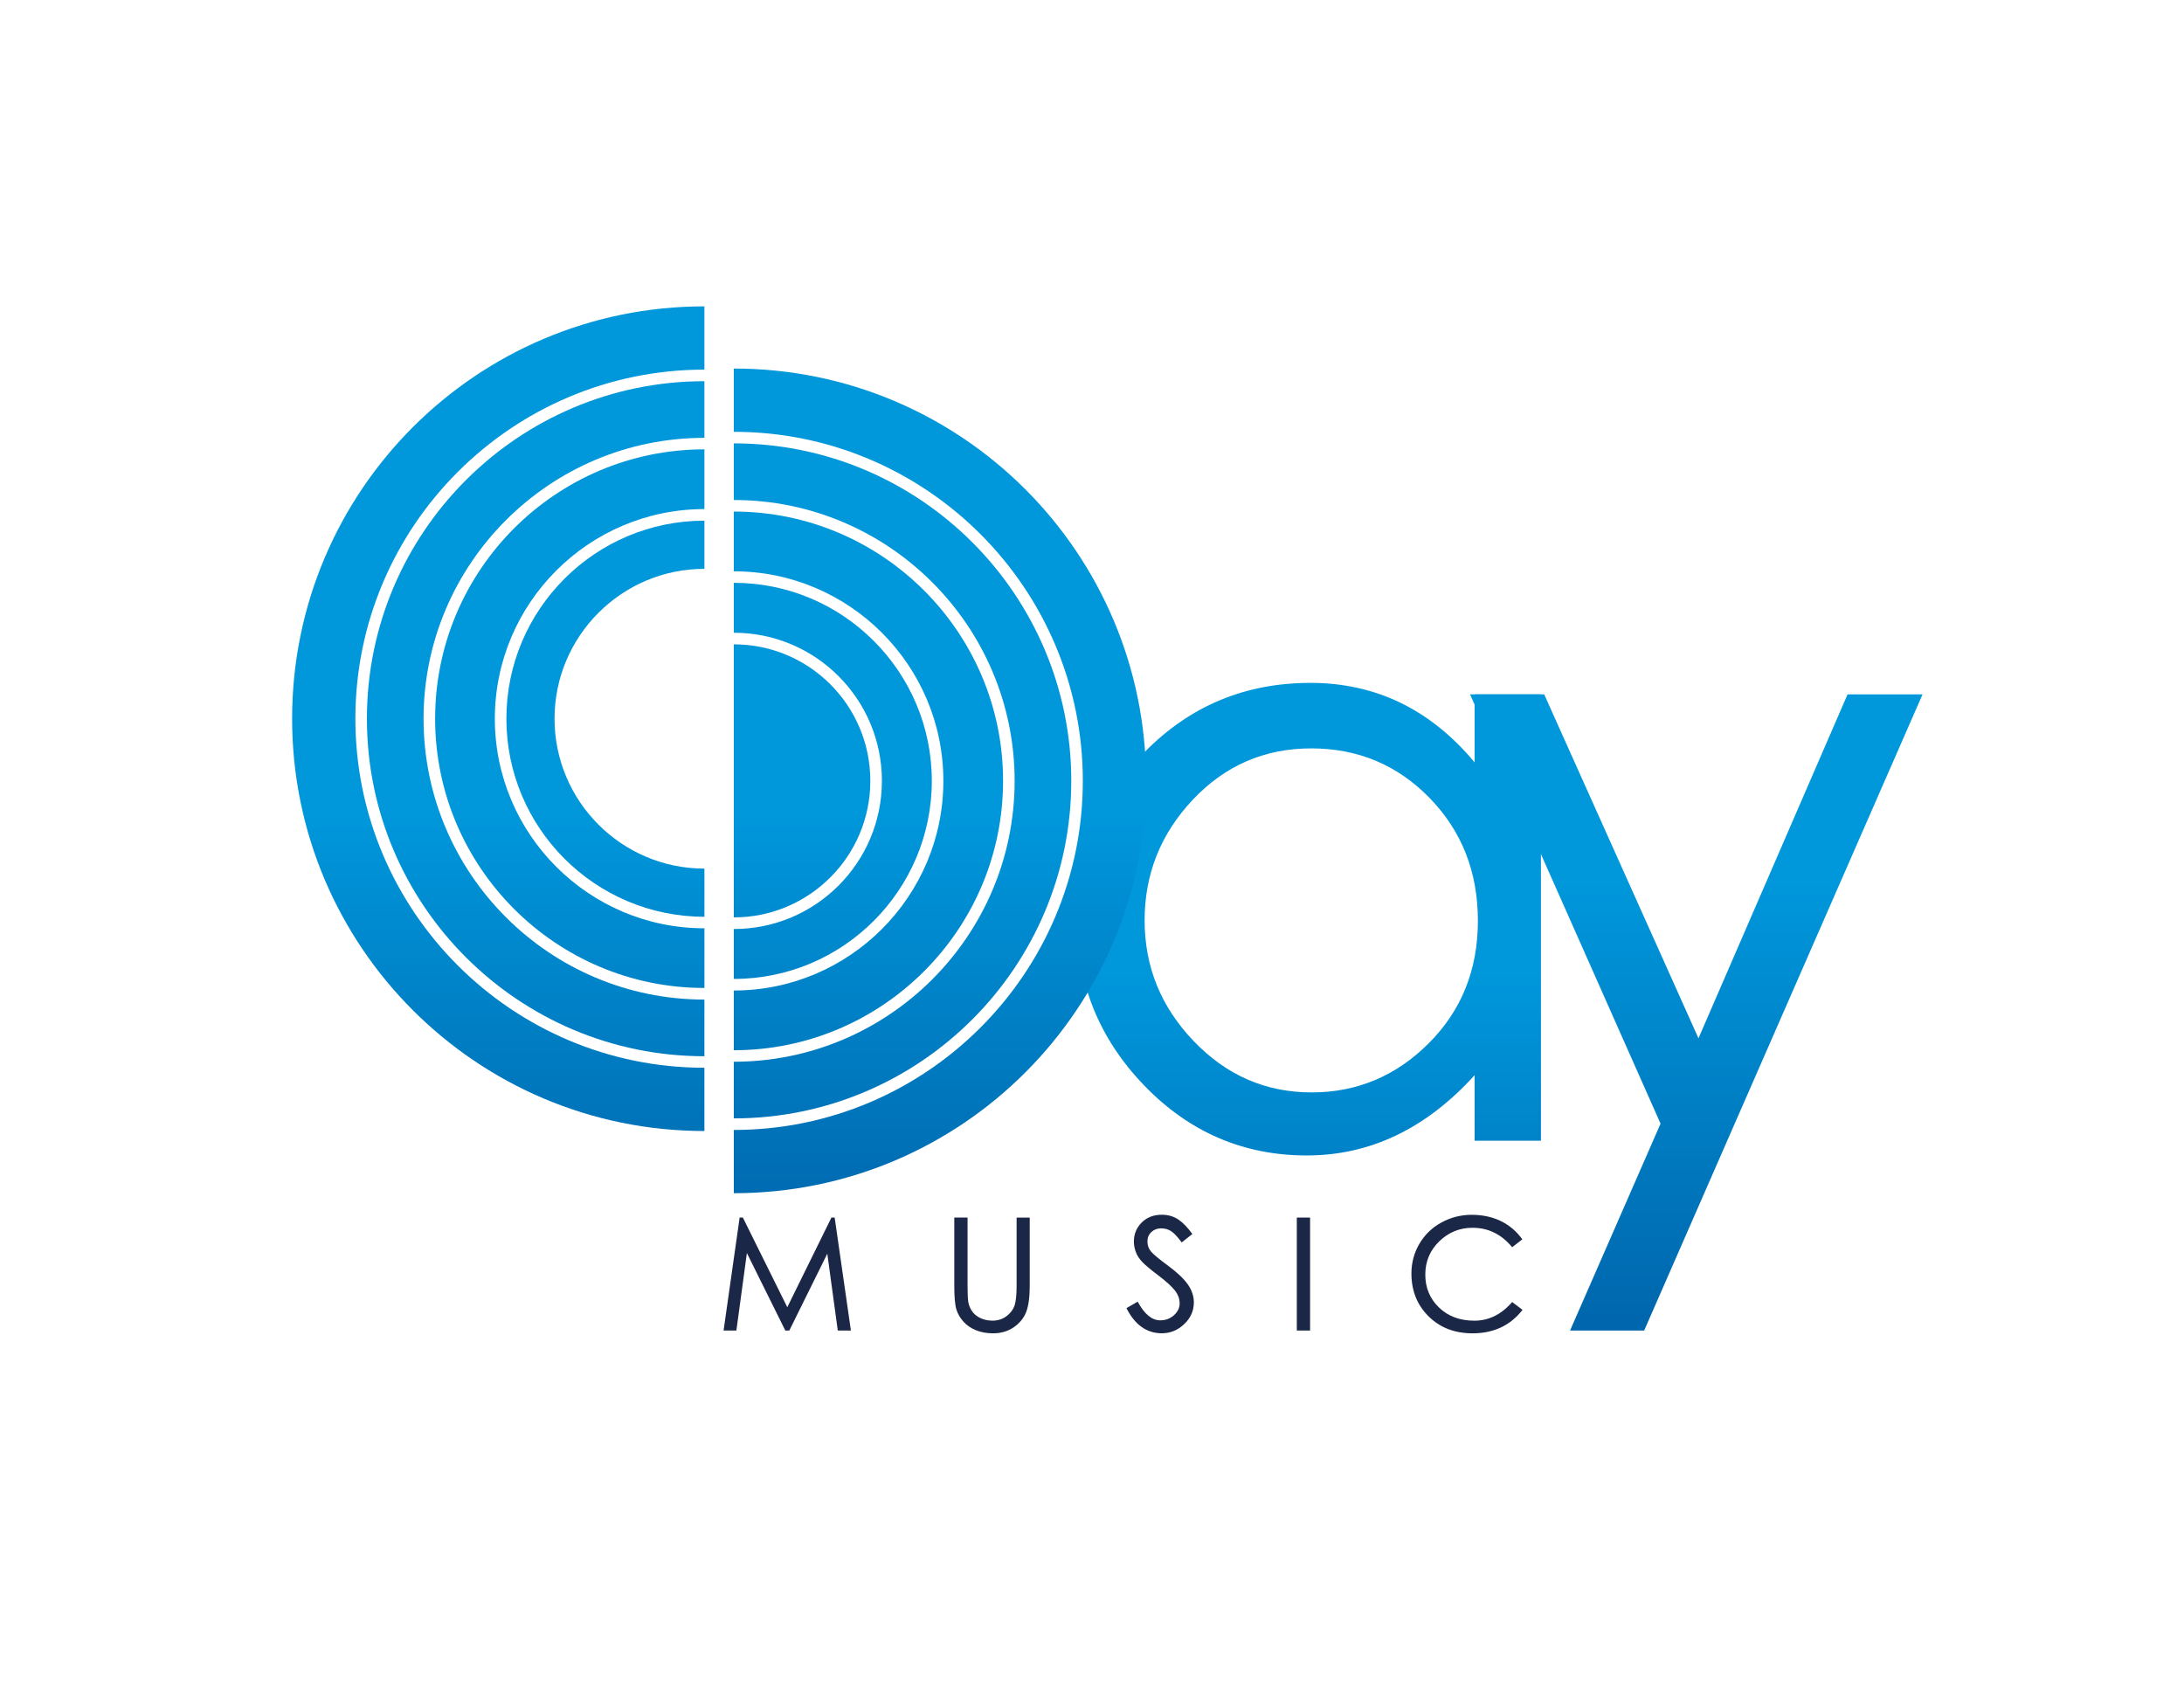
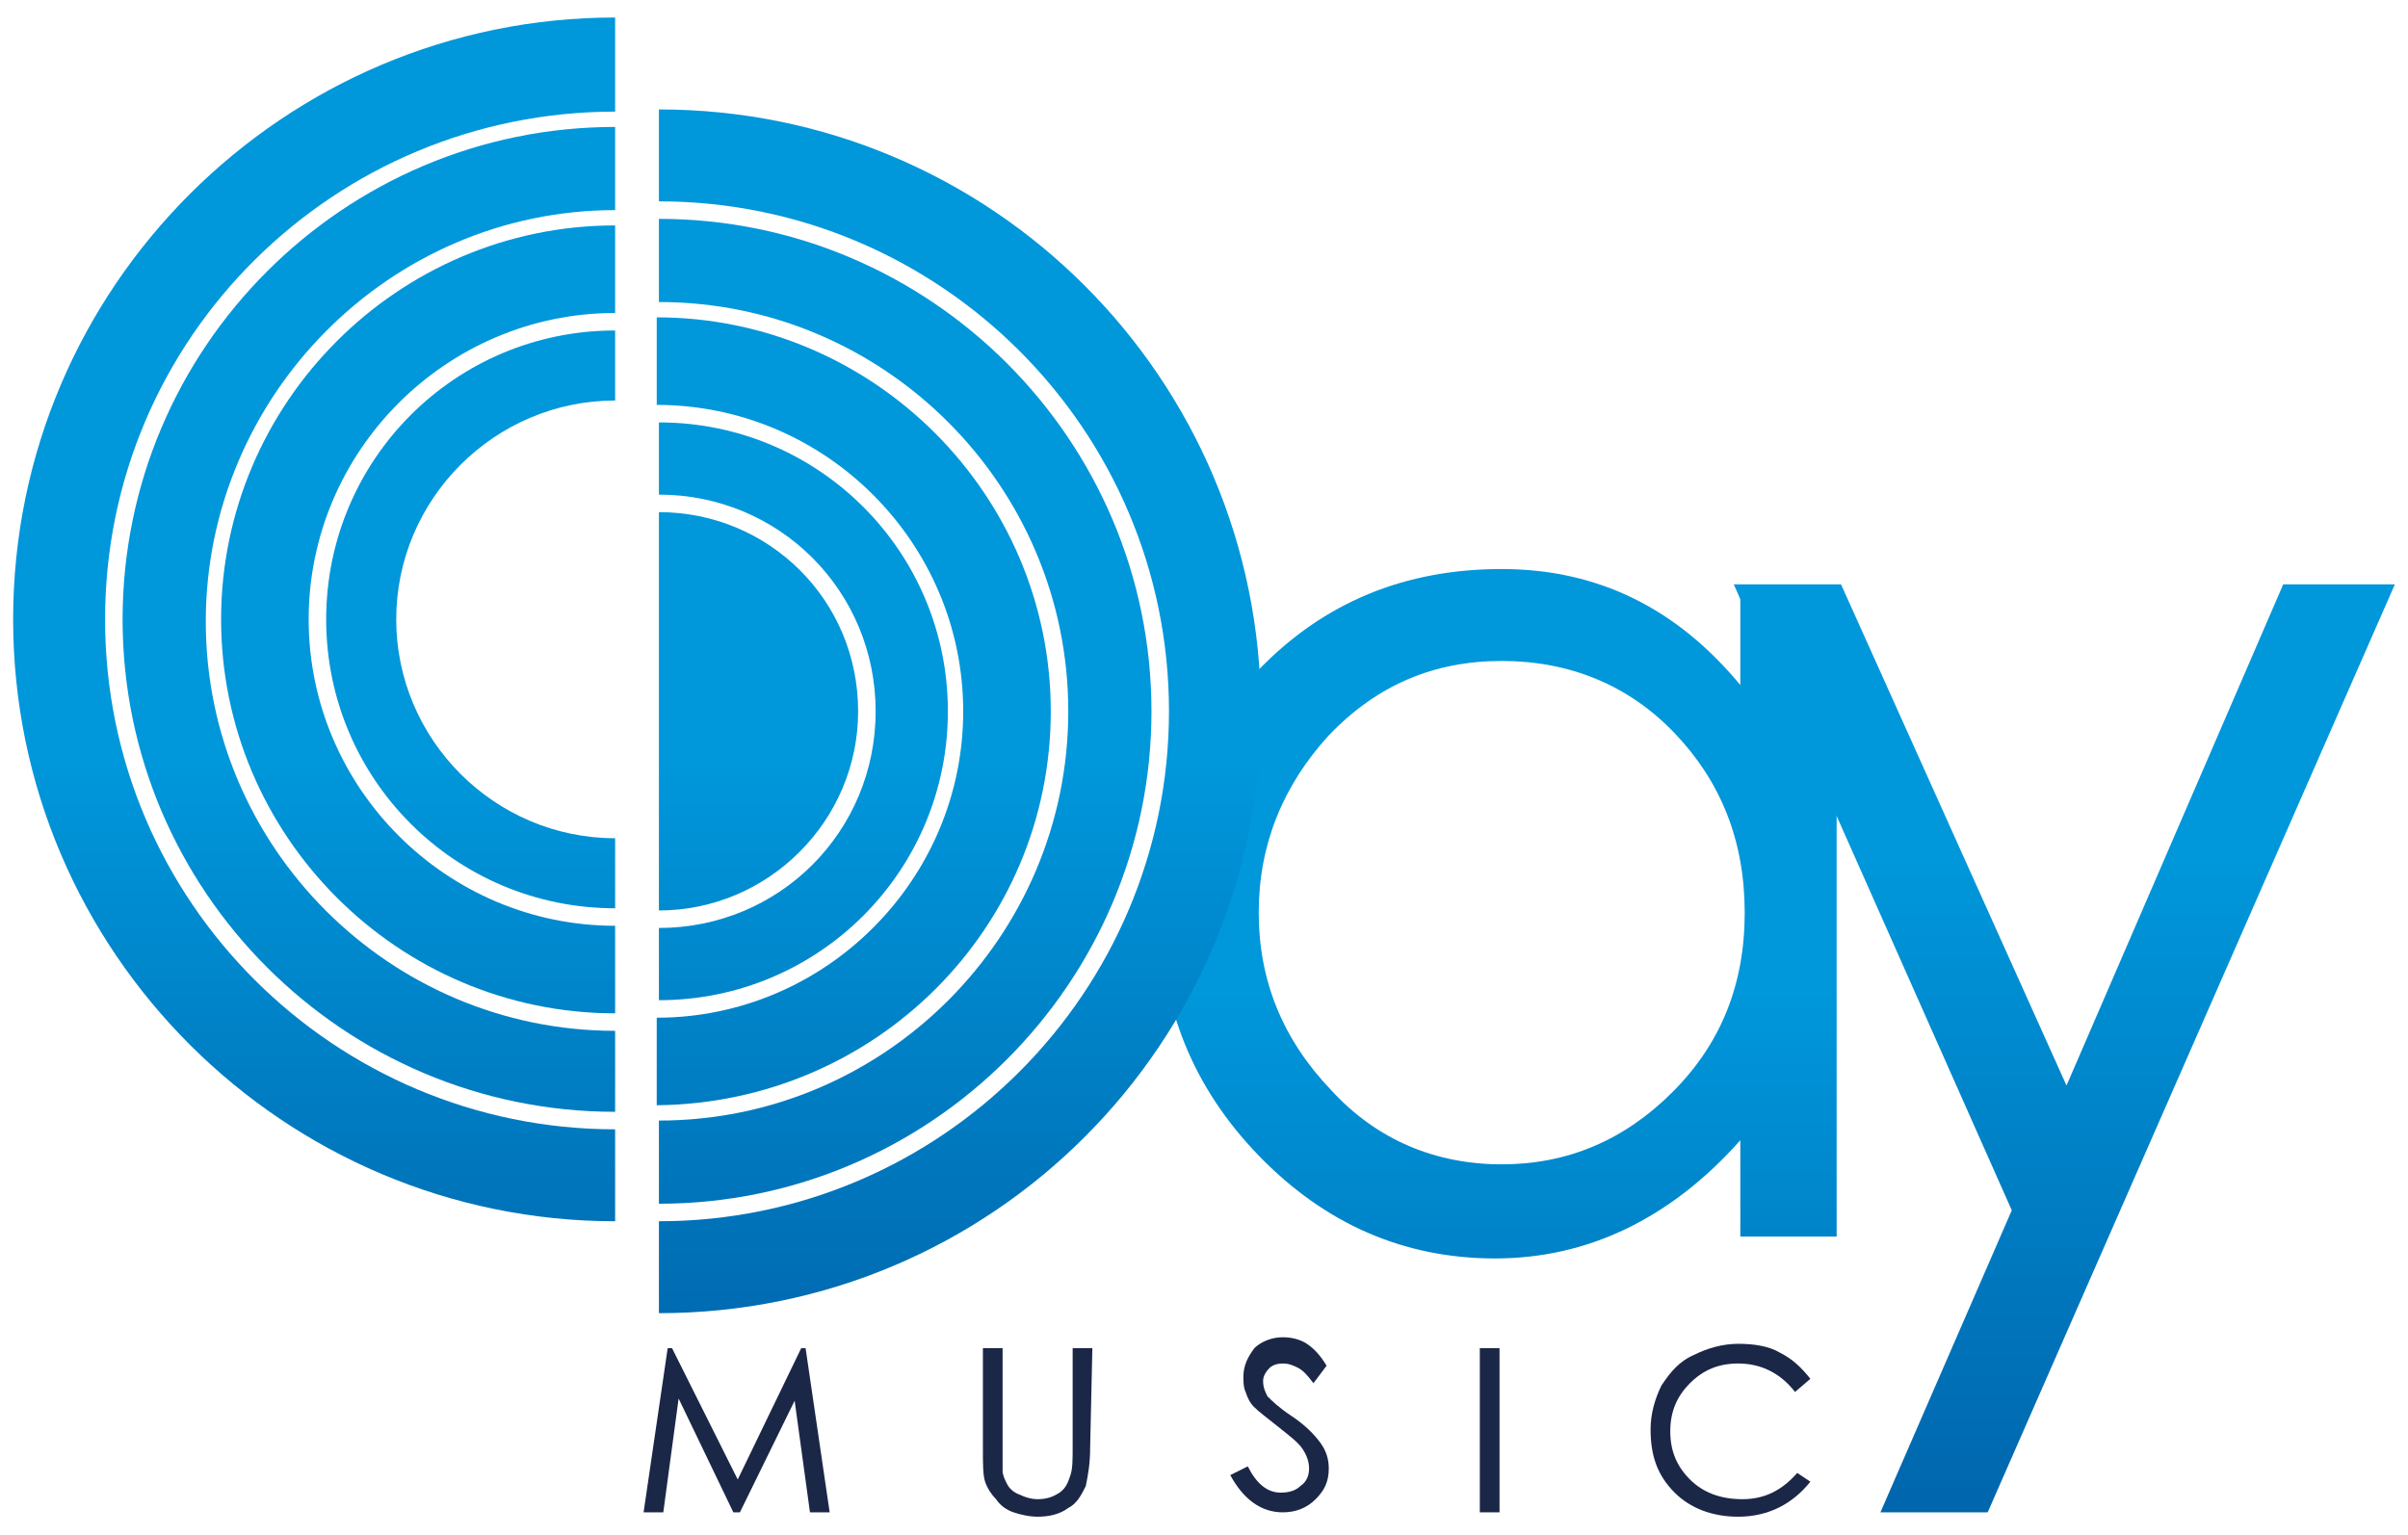
- <svg xmlns="http://www.w3.org/2000/svg" width="110" height="85" viewBox="0 0 110 85" fill="none">
-   <path d="M77.611 57.447H74.271V54.147C71.824 56.843 69.006 58.189 65.815 58.189C62.625 58.189 59.896 57.014 57.628 54.663C55.36 52.311 54.225 49.507 54.225 46.249C54.225 42.99 55.365 40.2 57.649 37.875C59.931 35.551 62.715 34.39 66.001 34.39C69.288 34.39 72.044 35.725 74.271 38.392V34.968H77.611V57.447ZM66.063 55.014C68.344 55.014 70.311 54.189 71.961 52.539C73.611 50.889 74.436 48.833 74.436 46.372C74.436 43.911 73.625 41.85 72.003 40.185C70.381 38.521 68.394 37.689 66.043 37.689C63.692 37.689 61.706 38.549 60.083 40.267C58.461 41.986 57.65 44.014 57.65 46.35C57.65 48.688 58.475 50.715 60.125 52.433C61.774 54.156 63.753 55.014 66.063 55.014Z" fill="url(#paint0_linear)" />
-   <path d="M96.832 34.968L82.811 67.006H79.078L83.636 56.587L74.041 34.968H77.775L85.546 52.289L93.055 34.968H96.832Z" fill="url(#paint1_linear)" />
-   <path d="M42.857 67.006H42.196L41.668 63.136L39.755 67.006H39.553L37.618 63.104L37.089 67.006H36.444L37.253 61.317H37.415L39.653 65.832L41.876 61.317H42.039L42.857 67.006Z" fill="#1B2747" />
-   <path d="M51.864 64.736C51.864 65.311 51.806 65.753 51.689 66.061C51.572 66.37 51.365 66.628 51.067 66.835C50.768 67.042 50.421 67.146 50.021 67.146C49.704 67.146 49.419 67.096 49.167 66.995C48.913 66.893 48.702 66.751 48.533 66.567C48.365 66.383 48.245 66.178 48.172 65.953C48.1 65.728 48.064 65.322 48.064 64.736V61.317H48.732V64.736C48.732 65.104 48.743 65.37 48.764 65.533C48.785 65.696 48.843 65.854 48.942 66.007C49.04 66.16 49.182 66.282 49.365 66.372C49.55 66.463 49.757 66.508 49.99 66.508C50.27 66.508 50.513 66.427 50.717 66.264C50.922 66.102 51.053 65.911 51.114 65.697C51.174 65.482 51.203 65.163 51.203 64.738V61.318H51.863V64.736H51.864Z" fill="#1B2747" />
-   <path d="M59.518 62.568C59.311 62.289 59.134 62.1 58.989 62.004C58.844 61.908 58.675 61.86 58.48 61.86C58.286 61.86 58.122 61.922 57.99 62.046C57.858 62.169 57.791 62.329 57.791 62.524C57.791 62.718 57.854 62.888 57.977 63.033C58.102 63.179 58.389 63.415 58.836 63.745C59.283 64.074 59.611 64.383 59.819 64.674C60.026 64.964 60.13 65.269 60.13 65.59C60.13 66.01 59.968 66.374 59.644 66.682C59.321 66.99 58.943 67.144 58.514 67.144C57.757 67.144 57.163 66.722 56.734 65.878L57.301 65.552C57.637 66.178 58.016 66.492 58.436 66.492C58.705 66.492 58.936 66.407 59.127 66.235C59.319 66.064 59.415 65.864 59.415 65.636C59.415 65.408 59.334 65.192 59.175 64.988C59.015 64.783 58.737 64.532 58.344 64.233C57.95 63.936 57.679 63.708 57.532 63.553C57.384 63.397 57.276 63.232 57.209 63.056C57.143 62.879 57.109 62.703 57.109 62.528C57.109 62.15 57.24 61.829 57.501 61.568C57.764 61.306 58.101 61.175 58.515 61.175C58.836 61.175 59.116 61.257 59.354 61.419C59.593 61.582 59.825 61.825 60.054 62.146L59.518 62.568Z" fill="#1B2747" />
-   <path d="M65.984 67.006H65.316V61.317H65.984V67.006Z" fill="#1B2747" />
-   <path d="M76.684 65.964C76.073 66.751 75.233 67.146 74.166 67.146C73.265 67.146 72.526 66.861 71.951 66.29C71.376 65.721 71.088 65 71.088 64.131C71.088 63.592 71.222 63.095 71.488 62.639C71.755 62.184 72.124 61.825 72.595 61.567C73.066 61.309 73.576 61.178 74.122 61.178C74.668 61.178 75.158 61.283 75.591 61.493C76.023 61.703 76.384 62.01 76.674 62.414L76.162 62.81C75.623 62.157 74.958 61.831 74.165 61.831C73.517 61.831 72.959 62.059 72.49 62.514C72.02 62.97 71.787 63.528 71.787 64.189C71.787 64.85 72.016 65.401 72.475 65.845C72.933 66.288 73.527 66.51 74.258 66.51C74.988 66.51 75.623 66.196 76.162 65.57L76.684 65.964Z" fill="#1B2747" />
-   <path d="M50.521 39.325C50.521 31.846 44.436 25.762 36.959 25.762V28.771C42.779 28.771 47.514 33.506 47.514 39.326C47.514 45.147 42.779 49.882 36.959 49.882V52.89C44.438 52.888 50.521 46.804 50.521 39.325Z" fill="url(#paint2_linear)" />
-   <path d="M53.956 39.325C53.956 29.953 46.331 22.328 36.959 22.328V25.18C44.758 25.18 51.103 31.526 51.103 39.325C51.103 47.123 44.758 53.469 36.959 53.469V56.322C46.331 56.322 53.956 48.697 53.956 39.325Z" fill="url(#paint3_linear)" />
-   <path d="M57.724 39.325C57.724 27.857 48.427 18.56 36.959 18.56V21.746C46.652 21.746 54.538 29.632 54.538 39.325C54.538 49.018 46.652 56.904 36.959 56.904V60.09C48.428 60.09 57.724 50.793 57.724 39.325Z" fill="url(#paint4_linear)" />
-   <path d="M35.479 43.743C31.317 43.743 27.93 40.357 27.93 36.194C27.93 32.032 31.317 28.646 35.479 28.646V26.221C29.979 26.221 25.505 30.695 25.505 36.194C25.505 41.694 29.979 46.168 35.479 46.168V43.743Z" fill="url(#paint5_linear)" />
-   <path d="M35.479 46.749C29.658 46.749 24.923 42.014 24.923 36.193C24.923 30.372 29.658 25.637 35.479 25.637V22.629C28.001 22.629 21.916 28.714 21.916 36.192C21.916 43.669 28.001 49.754 35.479 49.754V46.749Z" fill="url(#paint6_linear)" />
-   <path d="M35.478 50.339C27.679 50.339 21.333 43.993 21.333 36.195C21.333 28.396 27.679 22.05 35.478 22.05V19.197C26.105 19.197 18.48 26.822 18.48 36.195C18.48 45.567 26.105 53.192 35.478 53.192V50.339C35.478 50.339 35.479 50.339 35.478 50.339Z" fill="url(#paint7_linear)" />
-   <path d="M35.478 53.772C25.785 53.772 17.899 45.886 17.899 36.193C17.899 26.5 25.785 18.614 35.478 18.614V15.428C24.01 15.428 14.713 24.725 14.713 36.193C14.713 47.661 24.01 56.958 35.478 56.958V53.772C35.478 53.772 35.48 53.772 35.478 53.772Z" fill="url(#paint8_linear)" />
-   <path d="M36.959 29.351V31.776V31.865C41.079 31.865 44.418 35.206 44.418 39.325C44.418 43.444 41.078 46.785 36.959 46.785V46.874V49.299C42.459 49.299 46.932 44.825 46.932 39.325C46.932 33.825 42.459 29.351 36.959 29.351Z" fill="url(#paint9_linear)" />
-   <path d="M36.959 32.449V46.2C40.756 46.2 43.835 43.121 43.835 39.324C43.835 35.526 40.756 32.449 36.959 32.449Z" fill="url(#paint10_linear)" />
-   <defs>
-     <linearGradient id="paint0_linear" x1="65.919" y1="75.095" x2="65.919" y2="48.966" gradientUnits="userSpaceOnUse">
-       <stop stop-color="#005BA3" />
-       <stop offset="1" stop-color="#0097DB" />
+ <svg xmlns="http://www.w3.org/2000/svg" version="1.1" id="Layer_1" x="0px" y="0px" viewBox="0 0 110 70.1" style="enable-background:new 0 0 110 70.1;" xml:space="preserve">
+   <style type="text/css">
+ 	.st0{fill:url(#SVGID_1_);}
+ 	.st1{fill:url(#SVGID_2_);}
+ 	.st2{fill:#1B2747;}
+ 	.st3{fill:url(#SVGID_3_);}
+ 	.st4{fill:url(#SVGID_4_);}
+ 	.st5{fill:url(#SVGID_5_);}
+ 	.st6{fill:url(#SVGID_6_);}
+ 	.st7{fill:url(#SVGID_7_);}
+ 	.st8{fill:url(#SVGID_8_);}
+ 	.st9{fill:url(#SVGID_9_);}
+ 	.st10{fill:url(#SVGID_10_);}
+ 	.st11{fill:url(#SVGID_11_);}
+ </style>
+   <g>
+     <linearGradient id="SVGID_1_" gradientUnits="userSpaceOnUse" x1="68.431" y1="-7.034" x2="68.431" y2="27.555" gradientTransform="matrix(1 0 0 -1 0 72.789)">
+       <stop offset="0" style="stop-color:#005BA3" />
+       <stop offset="1" style="stop-color:#0097DB" />
    </linearGradient>
-     <linearGradient id="paint1_linear" x1="85.437" y1="71.882" x2="85.437" y2="44.382" gradientUnits="userSpaceOnUse">
-       <stop stop-color="#005BA3" />
-       <stop offset="1" stop-color="#0097DB" />
+     <path class="st0" d="M83.9,56.5h-4.4v-4.4c-3.2,3.6-7,5.4-11.2,5.4c-4.2,0-7.8-1.6-10.8-4.7c-3-3.1-4.5-6.8-4.5-11.1   s1.5-8,4.5-11.1c3-3.1,6.7-4.6,11.1-4.6c4.4,0,8,1.8,10.9,5.3v-4.5h4.4V56.5z M68.6,53.2c3,0,5.6-1.1,7.8-3.3   c2.2-2.2,3.3-4.9,3.3-8.2s-1.1-6-3.2-8.2c-2.1-2.2-4.8-3.3-7.9-3.3c-3.1,0-5.7,1.1-7.9,3.4c-2.1,2.3-3.2,5-3.2,8.1   c0,3.1,1.1,5.8,3.3,8.1C62.9,52.1,65.6,53.2,68.6,53.2z" />
+     <linearGradient id="SVGID_2_" gradientUnits="userSpaceOnUse" x1="94.269" y1="-2.781" x2="94.269" y2="33.623" gradientTransform="matrix(1 0 0 -1 0 72.789)">
+       <stop offset="0" style="stop-color:#005BA3" />
+       <stop offset="1" style="stop-color:#0097DB" />
    </linearGradient>
-     <linearGradient id="paint2_linear" x1="43.74" y1="67.123" x2="43.74" y2="40.994" gradientUnits="userSpaceOnUse">
-       <stop stop-color="#005BA3" />
-       <stop offset="1" stop-color="#0097DB" />
+     <path class="st1" d="M109.4,26.7L90.8,69.1h-4.9l6-13.8L79.2,26.7h4.9l10.3,22.9l9.9-22.9H109.4z" />
+     <path class="st2" d="M37.9,69.1H37L36.3,64l-2.5,5.1h-0.3L31,63.9l-0.7,5.2h-0.9l1.1-7.5h0.2l3,6l2.9-6h0.2L37.9,69.1z" />
+     <path class="st2" d="M49.8,66.1c0,0.8-0.1,1.3-0.2,1.8c-0.2,0.4-0.4,0.8-0.8,1c-0.4,0.3-0.9,0.4-1.4,0.4c-0.4,0-0.8-0.1-1.1-0.2   c-0.3-0.1-0.6-0.3-0.8-0.6c-0.2-0.2-0.4-0.5-0.5-0.8c-0.1-0.3-0.1-0.8-0.1-1.6v-4.5h0.9v4.5c0,0.5,0,0.8,0,1.1   c0,0.2,0.1,0.4,0.2,0.6c0.1,0.2,0.3,0.4,0.6,0.5c0.2,0.1,0.5,0.2,0.8,0.2c0.4,0,0.7-0.1,1-0.3c0.3-0.2,0.4-0.5,0.5-0.8   c0.1-0.3,0.1-0.7,0.1-1.3v-4.5h0.9L49.8,66.1L49.8,66.1z" />
+     <path class="st2" d="M60,63.2c-0.3-0.4-0.5-0.6-0.7-0.7c-0.2-0.1-0.4-0.2-0.7-0.2c-0.3,0-0.5,0.1-0.6,0.2c-0.2,0.2-0.3,0.4-0.3,0.6   c0,0.3,0.1,0.5,0.2,0.7c0.2,0.2,0.5,0.5,1.1,0.9c0.6,0.4,1,0.8,1.3,1.2c0.3,0.4,0.4,0.8,0.4,1.2c0,0.6-0.2,1-0.6,1.4   c-0.4,0.4-0.9,0.6-1.5,0.6c-1,0-1.8-0.6-2.4-1.7l0.8-0.4c0.4,0.8,0.9,1.2,1.5,1.2c0.4,0,0.7-0.1,0.9-0.3c0.3-0.2,0.4-0.5,0.4-0.8   s-0.1-0.6-0.3-0.9c-0.2-0.3-0.6-0.6-1.1-1c-0.5-0.4-0.9-0.7-1.1-0.9c-0.2-0.2-0.3-0.4-0.4-0.7c-0.1-0.2-0.1-0.5-0.1-0.7   c0-0.5,0.2-0.9,0.5-1.3c0.3-0.3,0.8-0.5,1.3-0.5c0.4,0,0.8,0.1,1.1,0.3c0.3,0.2,0.6,0.5,0.9,1L60,63.2z" />
+     <path class="st2" d="M68.5,69.1h-0.9v-7.5h0.9V69.1z" />
+     <path class="st2" d="M82.7,67.7c-0.8,1-1.9,1.6-3.3,1.6c-1.2,0-2.2-0.4-2.9-1.1c-0.8-0.8-1.1-1.7-1.1-2.9c0-0.7,0.2-1.4,0.5-2   c0.4-0.6,0.8-1.1,1.5-1.4c0.6-0.3,1.3-0.5,2-0.5c0.7,0,1.4,0.1,1.9,0.4c0.6,0.3,1,0.7,1.4,1.2L82,63.6c-0.7-0.9-1.6-1.3-2.6-1.3   c-0.9,0-1.6,0.3-2.2,0.9c-0.6,0.6-0.9,1.3-0.9,2.2c0,0.9,0.3,1.6,0.9,2.2c0.6,0.6,1.4,0.9,2.4,0.9c1,0,1.8-0.4,2.5-1.2L82.7,67.7z" />
+     <linearGradient id="SVGID_3_" gradientUnits="userSpaceOnUse" x1="39.072" y1="3.519" x2="39.072" y2="38.108" gradientTransform="matrix(1 0 0 -1 0 72.789)">
+       <stop offset="0" style="stop-color:#005BA3" />
+       <stop offset="1" style="stop-color:#0097DB" />
    </linearGradient>
-     <linearGradient id="paint3_linear" x1="45.457" y1="67.123" x2="45.457" y2="40.994" gradientUnits="userSpaceOnUse">
-       <stop stop-color="#005BA3" />
-       <stop offset="1" stop-color="#0097DB" />
+     <path class="st3" d="M48,32.5c0-9.9-8.1-18-18-18v4c7.7,0,14,6.3,14,14s-6.3,14-14,14v4C40,50.4,48,42.4,48,32.5z" />
+     <linearGradient id="SVGID_4_" gradientUnits="userSpaceOnUse" x1="41.345" y1="3.519" x2="41.345" y2="38.108" gradientTransform="matrix(1 0 0 -1 0 72.789)">
+       <stop offset="0" style="stop-color:#005BA3" />
+       <stop offset="1" style="stop-color:#0097DB" />
    </linearGradient>
-     <linearGradient id="paint4_linear" x1="47.342" y1="67.123" x2="47.342" y2="40.994" gradientUnits="userSpaceOnUse">
-       <stop stop-color="#005BA3" />
-       <stop offset="1" stop-color="#0097DB" />
+     <path class="st4" d="M52.6,32.5C52.6,20.1,42.5,10,30.1,10v3.8c10.3,0,18.7,8.4,18.7,18.7s-8.4,18.7-18.7,18.7V55   C42.5,55,52.6,44.9,52.6,32.5z" />
+     <linearGradient id="SVGID_5_" gradientUnits="userSpaceOnUse" x1="43.839" y1="3.519" x2="43.839" y2="38.108" gradientTransform="matrix(1 0 0 -1 0 72.789)">
+       <stop offset="0" style="stop-color:#005BA3" />
+       <stop offset="1" style="stop-color:#0097DB" />
    </linearGradient>
-     <linearGradient id="paint5_linear" x1="30.492" y1="67.123" x2="30.492" y2="40.994" gradientUnits="userSpaceOnUse">
-       <stop stop-color="#005BA3" />
-       <stop offset="1" stop-color="#0097DB" />
+     <path class="st5" d="M57.6,32.5C57.6,17.3,45.3,5,30.1,5v4.2c12.8,0,23.3,10.4,23.3,23.3c0,12.8-10.4,23.3-23.3,23.3V60   C45.3,60,57.6,47.7,57.6,32.5z" />
+     <linearGradient id="SVGID_6_" gradientUnits="userSpaceOnUse" x1="21.535" y1="3.519" x2="21.535" y2="38.108" gradientTransform="matrix(1 0 0 -1 0 72.789)">
+       <stop offset="0" style="stop-color:#005BA3" />
+       <stop offset="1" style="stop-color:#0097DB" />
    </linearGradient>
-     <linearGradient id="paint6_linear" x1="28.697" y1="67.123" x2="28.697" y2="40.994" gradientUnits="userSpaceOnUse">
-       <stop stop-color="#005BA3" />
-       <stop offset="1" stop-color="#0097DB" />
+     <path class="st6" d="M28.1,38.3c-5.5,0-10-4.5-10-10s4.5-10,10-10v-3.2c-7.3,0-13.2,5.9-13.2,13.2s5.9,13.2,13.2,13.2V38.3z" />
+     <linearGradient id="SVGID_7_" gradientUnits="userSpaceOnUse" x1="19.16" y1="3.519" x2="19.16" y2="38.108" gradientTransform="matrix(1 0 0 -1 0 72.789)">
+       <stop offset="0" style="stop-color:#005BA3" />
+       <stop offset="1" style="stop-color:#0097DB" />
    </linearGradient>
-     <linearGradient id="paint7_linear" x1="26.98" y1="67.123" x2="26.98" y2="40.994" gradientUnits="userSpaceOnUse">
-       <stop stop-color="#005BA3" />
-       <stop offset="1" stop-color="#0097DB" />
+     <path class="st7" d="M28.1,42.3c-7.7,0-14-6.3-14-14s6.3-14,14-14v-4c-9.9,0-18,8.1-18,18s8.1,18,18,18V42.3z" />
+     <linearGradient id="SVGID_8_" gradientUnits="userSpaceOnUse" x1="16.885" y1="3.519" x2="16.885" y2="38.108" gradientTransform="matrix(1 0 0 -1 0 72.789)">
+       <stop offset="0" style="stop-color:#005BA3" />
+       <stop offset="1" style="stop-color:#0097DB" />
    </linearGradient>
-     <linearGradient id="paint8_linear" x1="25.096" y1="67.123" x2="25.096" y2="40.994" gradientUnits="userSpaceOnUse">
-       <stop stop-color="#005BA3" />
-       <stop offset="1" stop-color="#0097DB" />
+     <path class="st8" d="M28.1,47.1c-10.3,0-18.7-8.4-18.7-18.7S17.8,9.6,28.1,9.6V5.8C15.7,5.8,5.6,15.9,5.6,28.3   c0,12.4,10.1,22.5,22.5,22.5V47.1C28.1,47.1,28.1,47.1,28.1,47.1z" />
+     <linearGradient id="SVGID_9_" gradientUnits="userSpaceOnUse" x1="14.391" y1="3.519" x2="14.391" y2="38.108" gradientTransform="matrix(1 0 0 -1 0 72.789)">
+       <stop offset="0" style="stop-color:#005BA3" />
+       <stop offset="1" style="stop-color:#0097DB" />
    </linearGradient>
-     <linearGradient id="paint9_linear" x1="41.946" y1="67.123" x2="41.946" y2="40.994" gradientUnits="userSpaceOnUse">
-       <stop stop-color="#005BA3" />
-       <stop offset="1" stop-color="#0097DB" />
+     <path class="st9" d="M28.1,51.6c-12.8,0-23.3-10.4-23.3-23.3S15.3,5.1,28.1,5.1V0.8C13,0.8,0.6,13.1,0.6,28.3S13,55.8,28.1,55.8   V51.6C28.1,51.6,28.1,51.6,28.1,51.6z" />
+     <linearGradient id="SVGID_10_" gradientUnits="userSpaceOnUse" x1="36.696" y1="3.519" x2="36.696" y2="38.108" gradientTransform="matrix(1 0 0 -1 0 72.789)">
+       <stop offset="0" style="stop-color:#005BA3" />
+       <stop offset="1" style="stop-color:#0097DB" />
    </linearGradient>
-     <linearGradient id="paint10_linear" x1="40.397" y1="67.123" x2="40.397" y2="40.994" gradientUnits="userSpaceOnUse">
-       <stop stop-color="#005BA3" />
-       <stop offset="1" stop-color="#0097DB" />
+     <path class="st10" d="M30.1,19.3v3.2v0.1c5.5,0,9.9,4.4,9.9,9.9c0,5.5-4.4,9.9-9.9,9.9v0.1v3.2c7.3,0,13.2-5.9,13.2-13.2   S37.4,19.3,30.1,19.3z" />
+     <linearGradient id="SVGID_11_" gradientUnits="userSpaceOnUse" x1="34.646" y1="3.519" x2="34.646" y2="38.108" gradientTransform="matrix(1 0 0 -1 0 72.789)">
+       <stop offset="0" style="stop-color:#005BA3" />
+       <stop offset="1" style="stop-color:#0097DB" />
    </linearGradient>
-   </defs>
+     <path class="st11" d="M30.1,23.4v18.2c5,0,9.1-4.1,9.1-9.1C39.2,27.4,35.1,23.4,30.1,23.4z" />
+   </g>
</svg>
